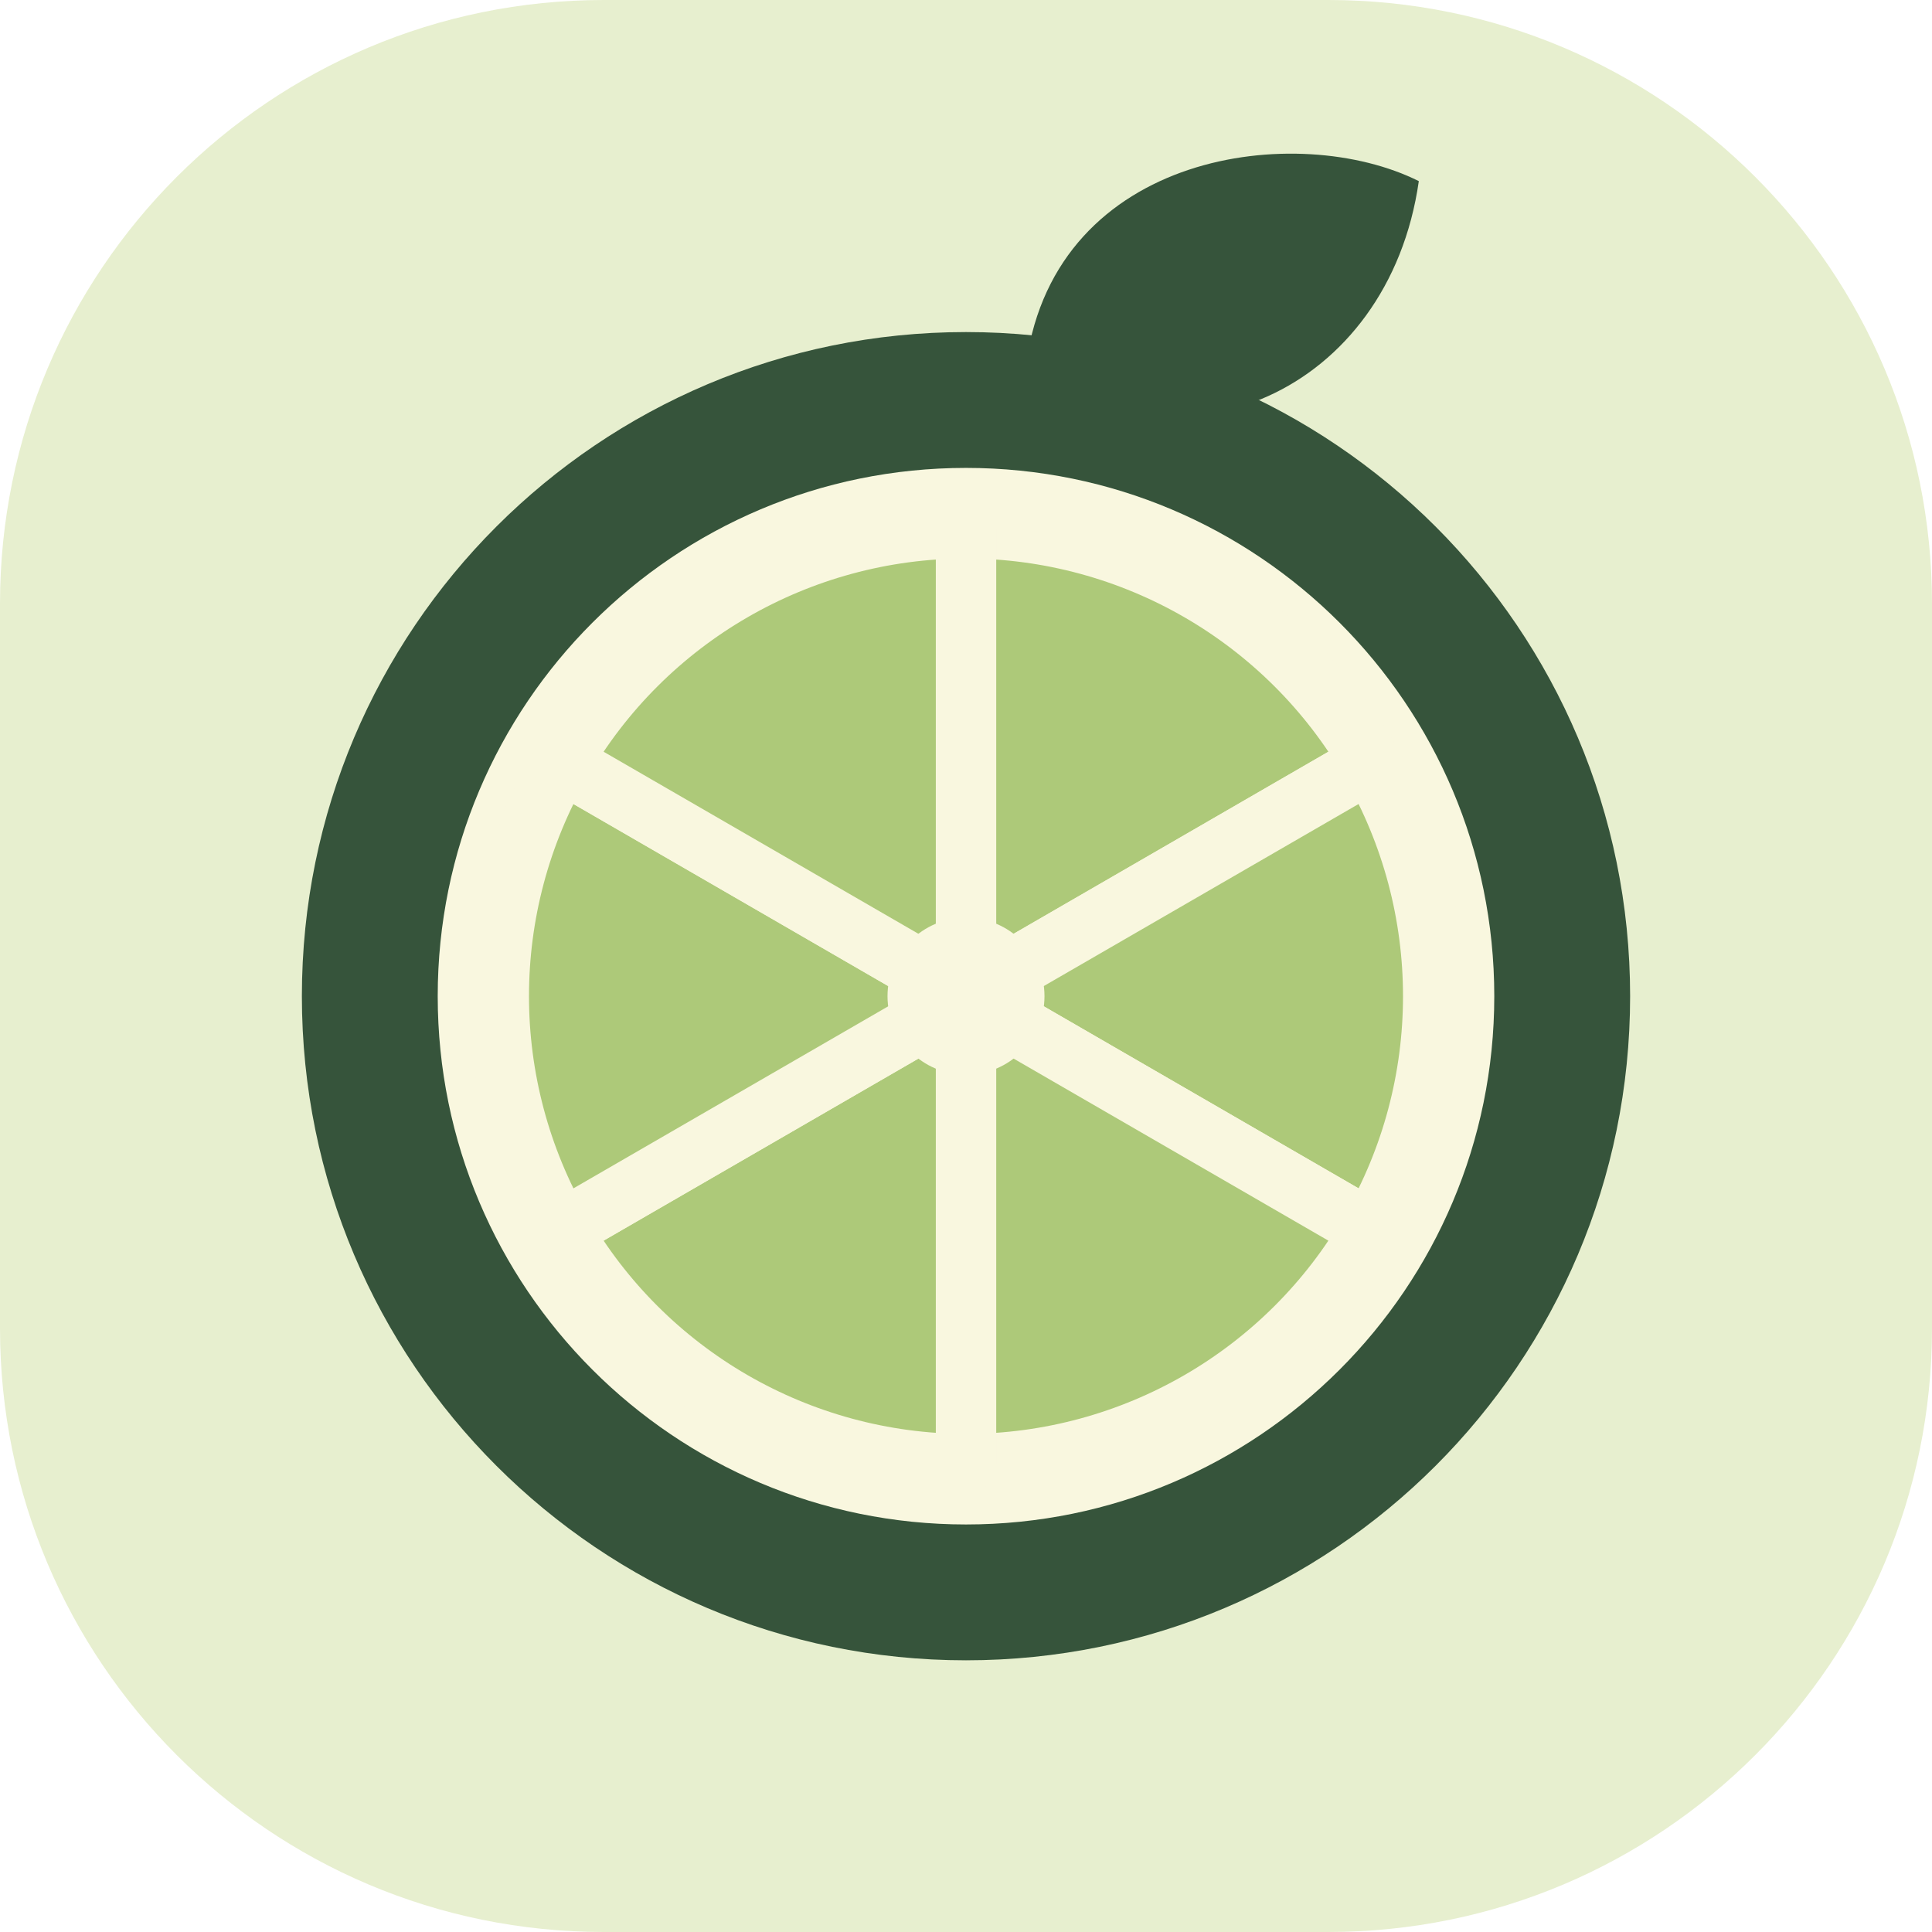
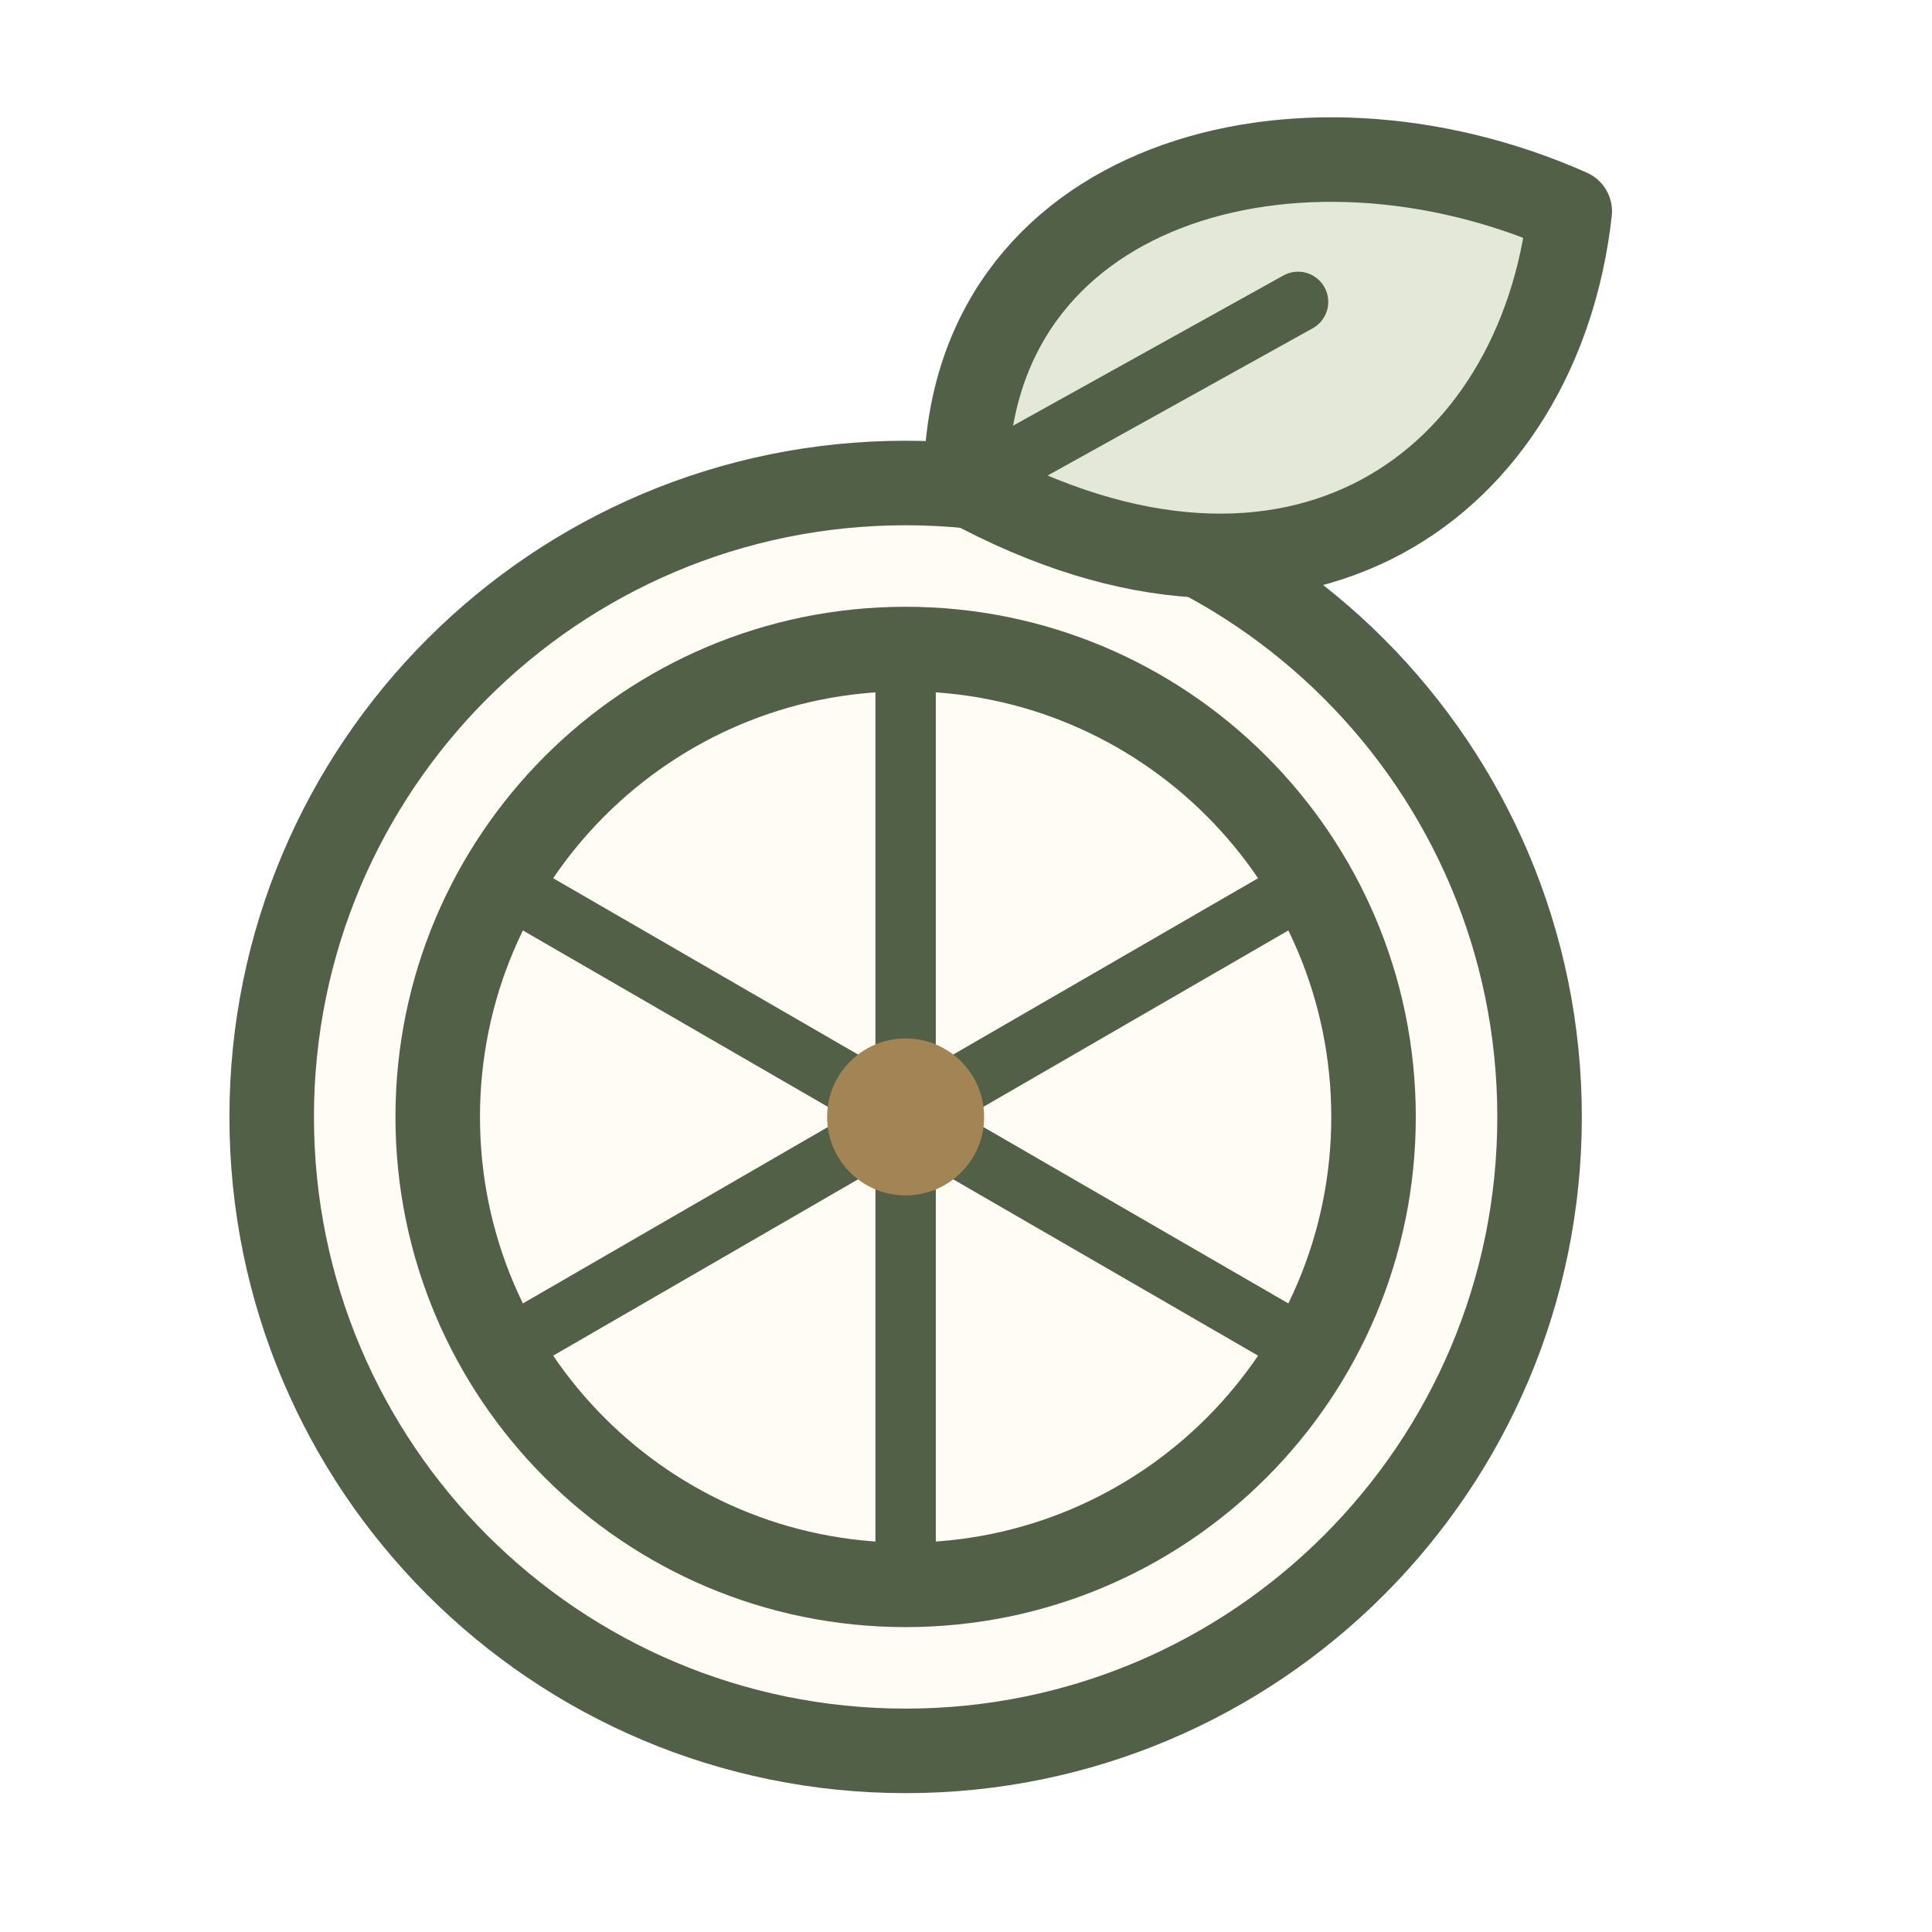
<svg xmlns="http://www.w3.org/2000/svg" width="64" height="64" viewBox="0 0 64 64">
-   <rect width="64" height="64" rx="20" fill="#e7efcf" />
-   <circle cx="32" cy="33" r="22" fill="#36543b" />
-   <circle cx="32" cy="33" r="17.5" fill="#f9f7df" />
-   <g fill="#adc979" stroke="#f9f7df" stroke-width="2" stroke-linejoin="round">
-     <path d="M32 33 32 17.5A15.5 15.5 0 0 1 45.4 25.25Z" />
-     <path d="M32 33 45.4 25.25A15.5 15.5 0 0 1 45.4 40.75Z" />
-     <path d="M32 33 45.4 40.75A15.5 15.5 0 0 1 32 48.5Z" />
-     <path d="M32 33 32 48.5A15.5 15.5 0 0 1 18.6 40.75Z" />
-     <path d="M32 33 18.6 40.75A15.5 15.5 0 0 1 18.6 25.25Z" />
-     <path d="M32 33 18.6 25.25A15.5 15.5 0 0 1 32 17.5Z" />
+   <g stroke="#526047" stroke-width="2.8" stroke-linecap="round" stroke-linejoin="round">
+     <circle cx="30" cy="37" r="21" fill="#fffcf5" />
+     <circle cx="30" cy="37" r="15.5" fill="none" />
+     <path d="M30 21.5v31M16.6 29.25l26.8 15.5M16.6 44.75l26.8-15.5" fill="none" stroke-width="2" />
+     <path d="M32 16C32 6 43 3 52 7c-1 9-9 15-20 9Z" fill="#e4e8d9" />
+     <path d="m34 15 9-5" fill="none" stroke-width="2" />
  </g>
-   <circle cx="32" cy="33" r="2.6" fill="#f9f7df" />
-   <path d="M34 12c1-7 9-8 13-6-1 7-8 10-13 6Z" fill="#36543b" />
+   <circle cx="30" cy="37" r="2.6" fill="#a38555" />
</svg>
